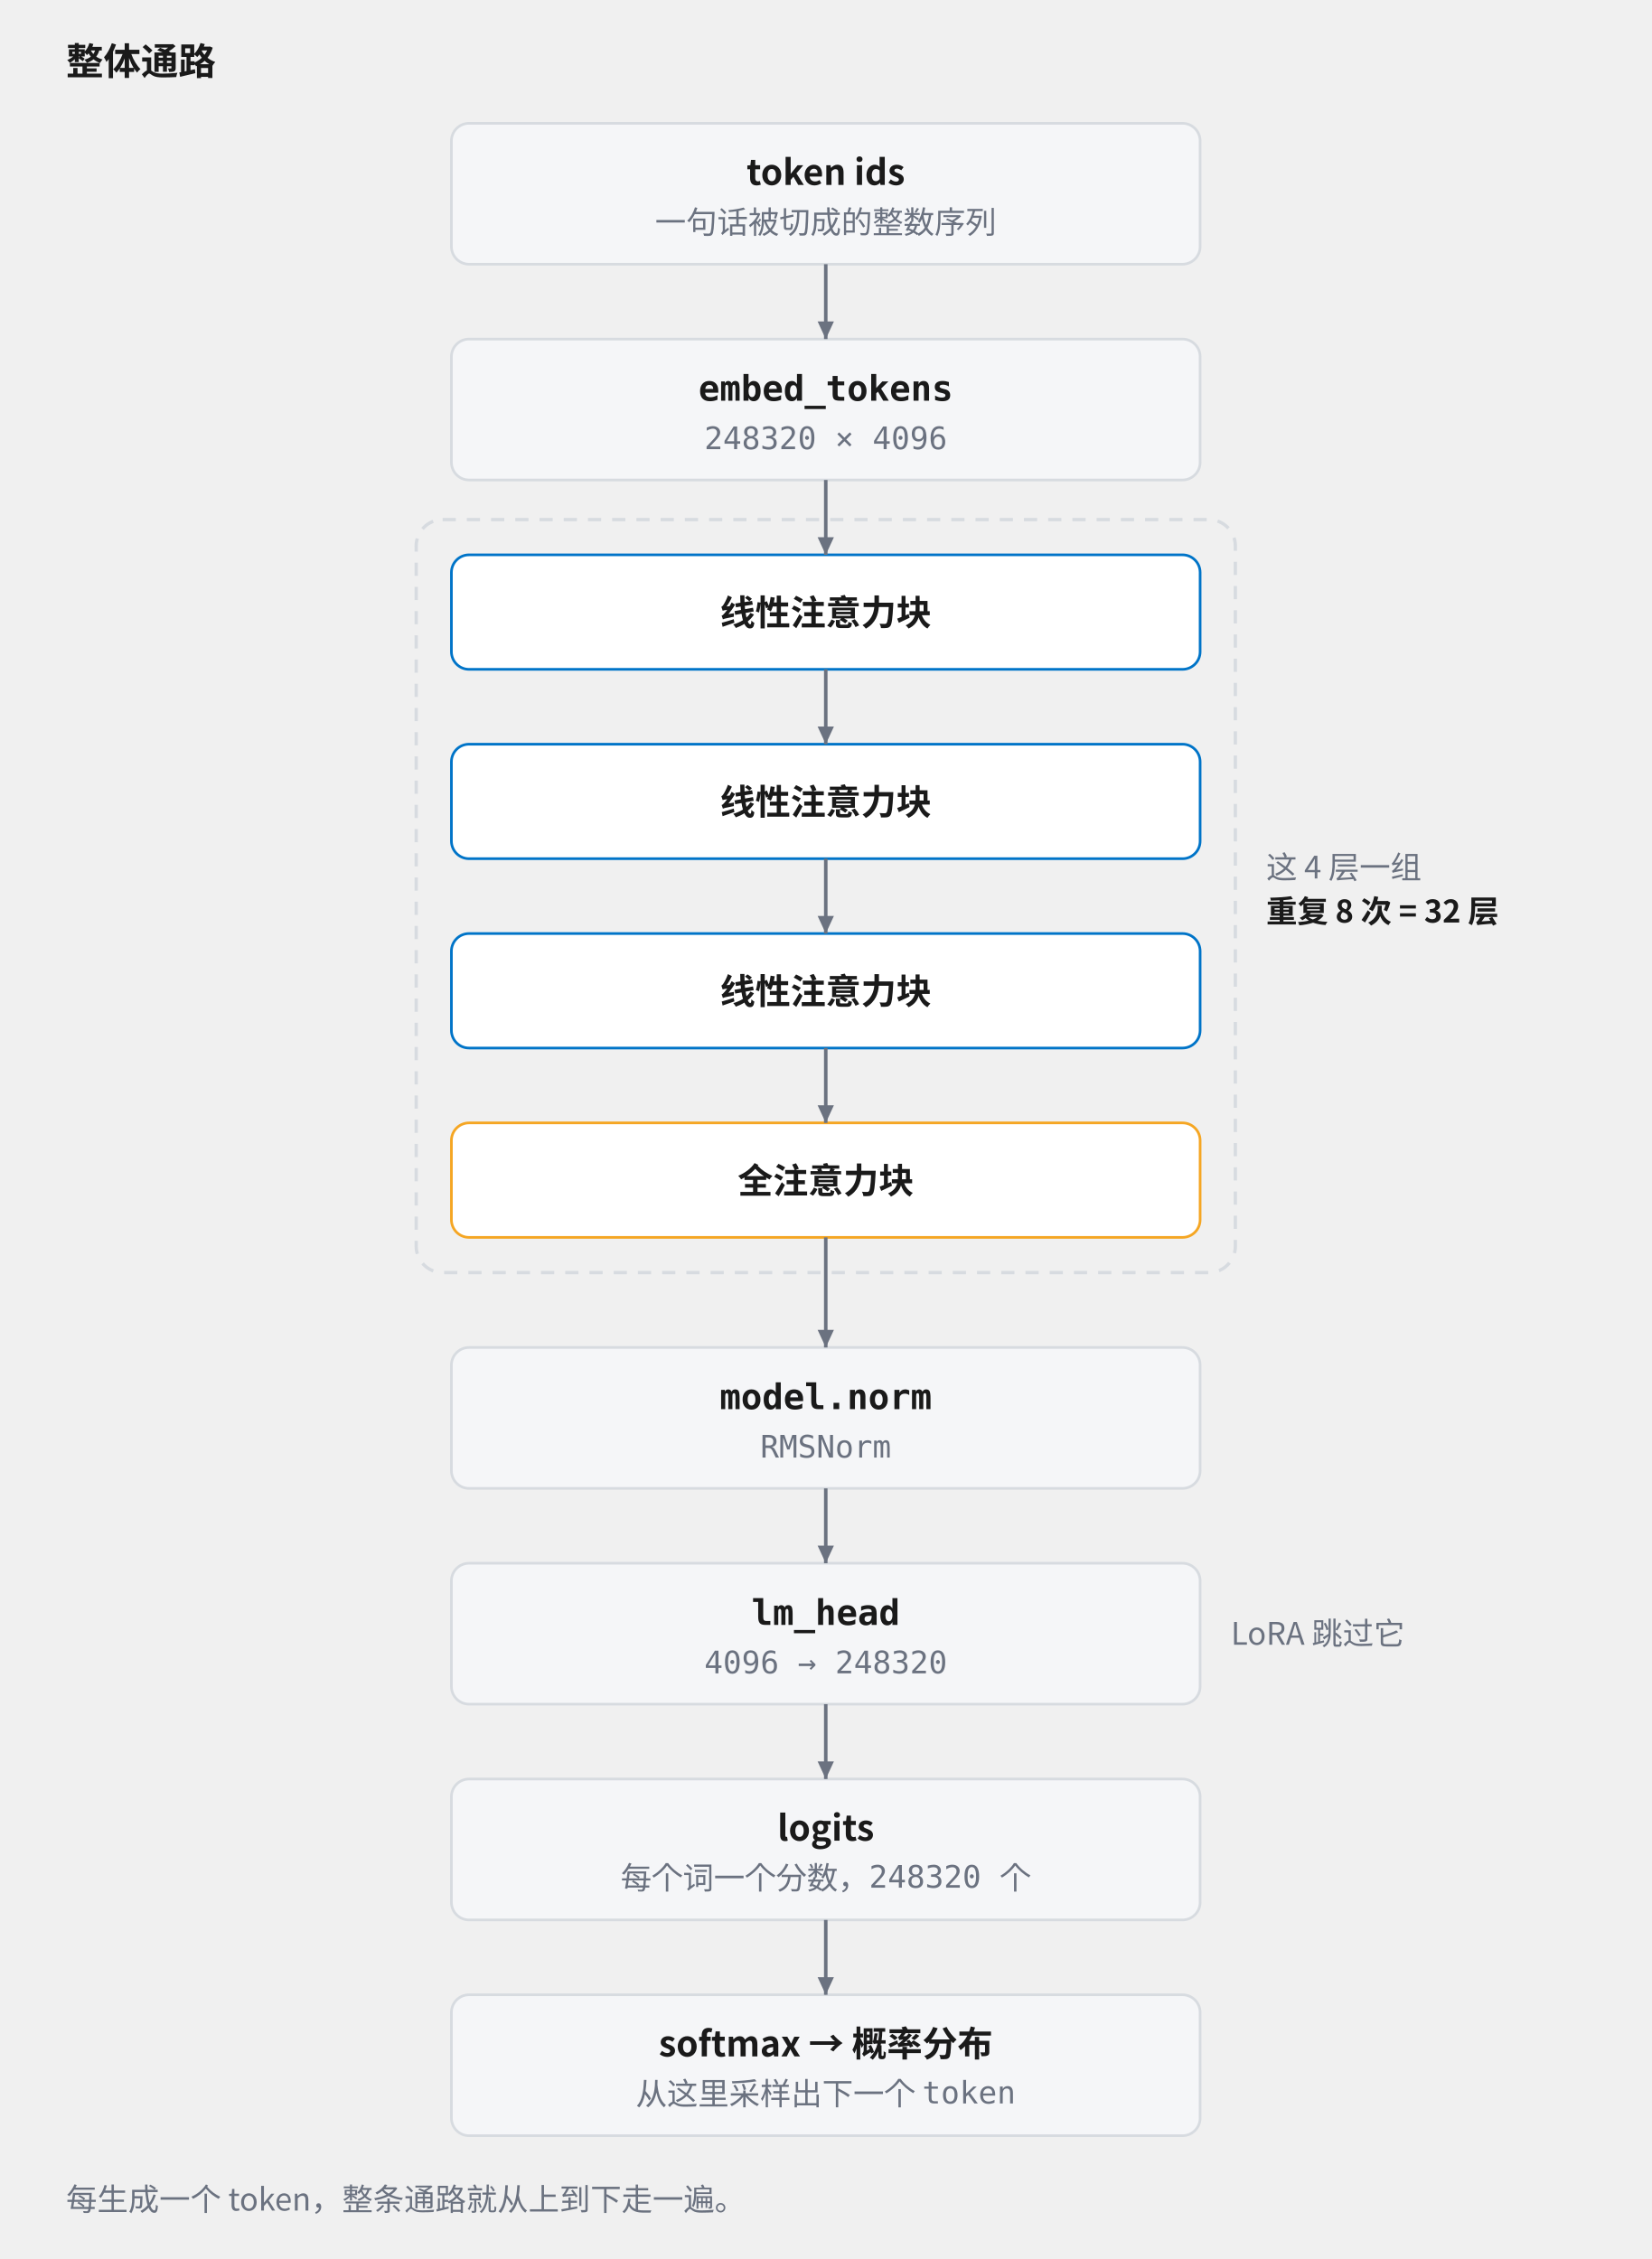
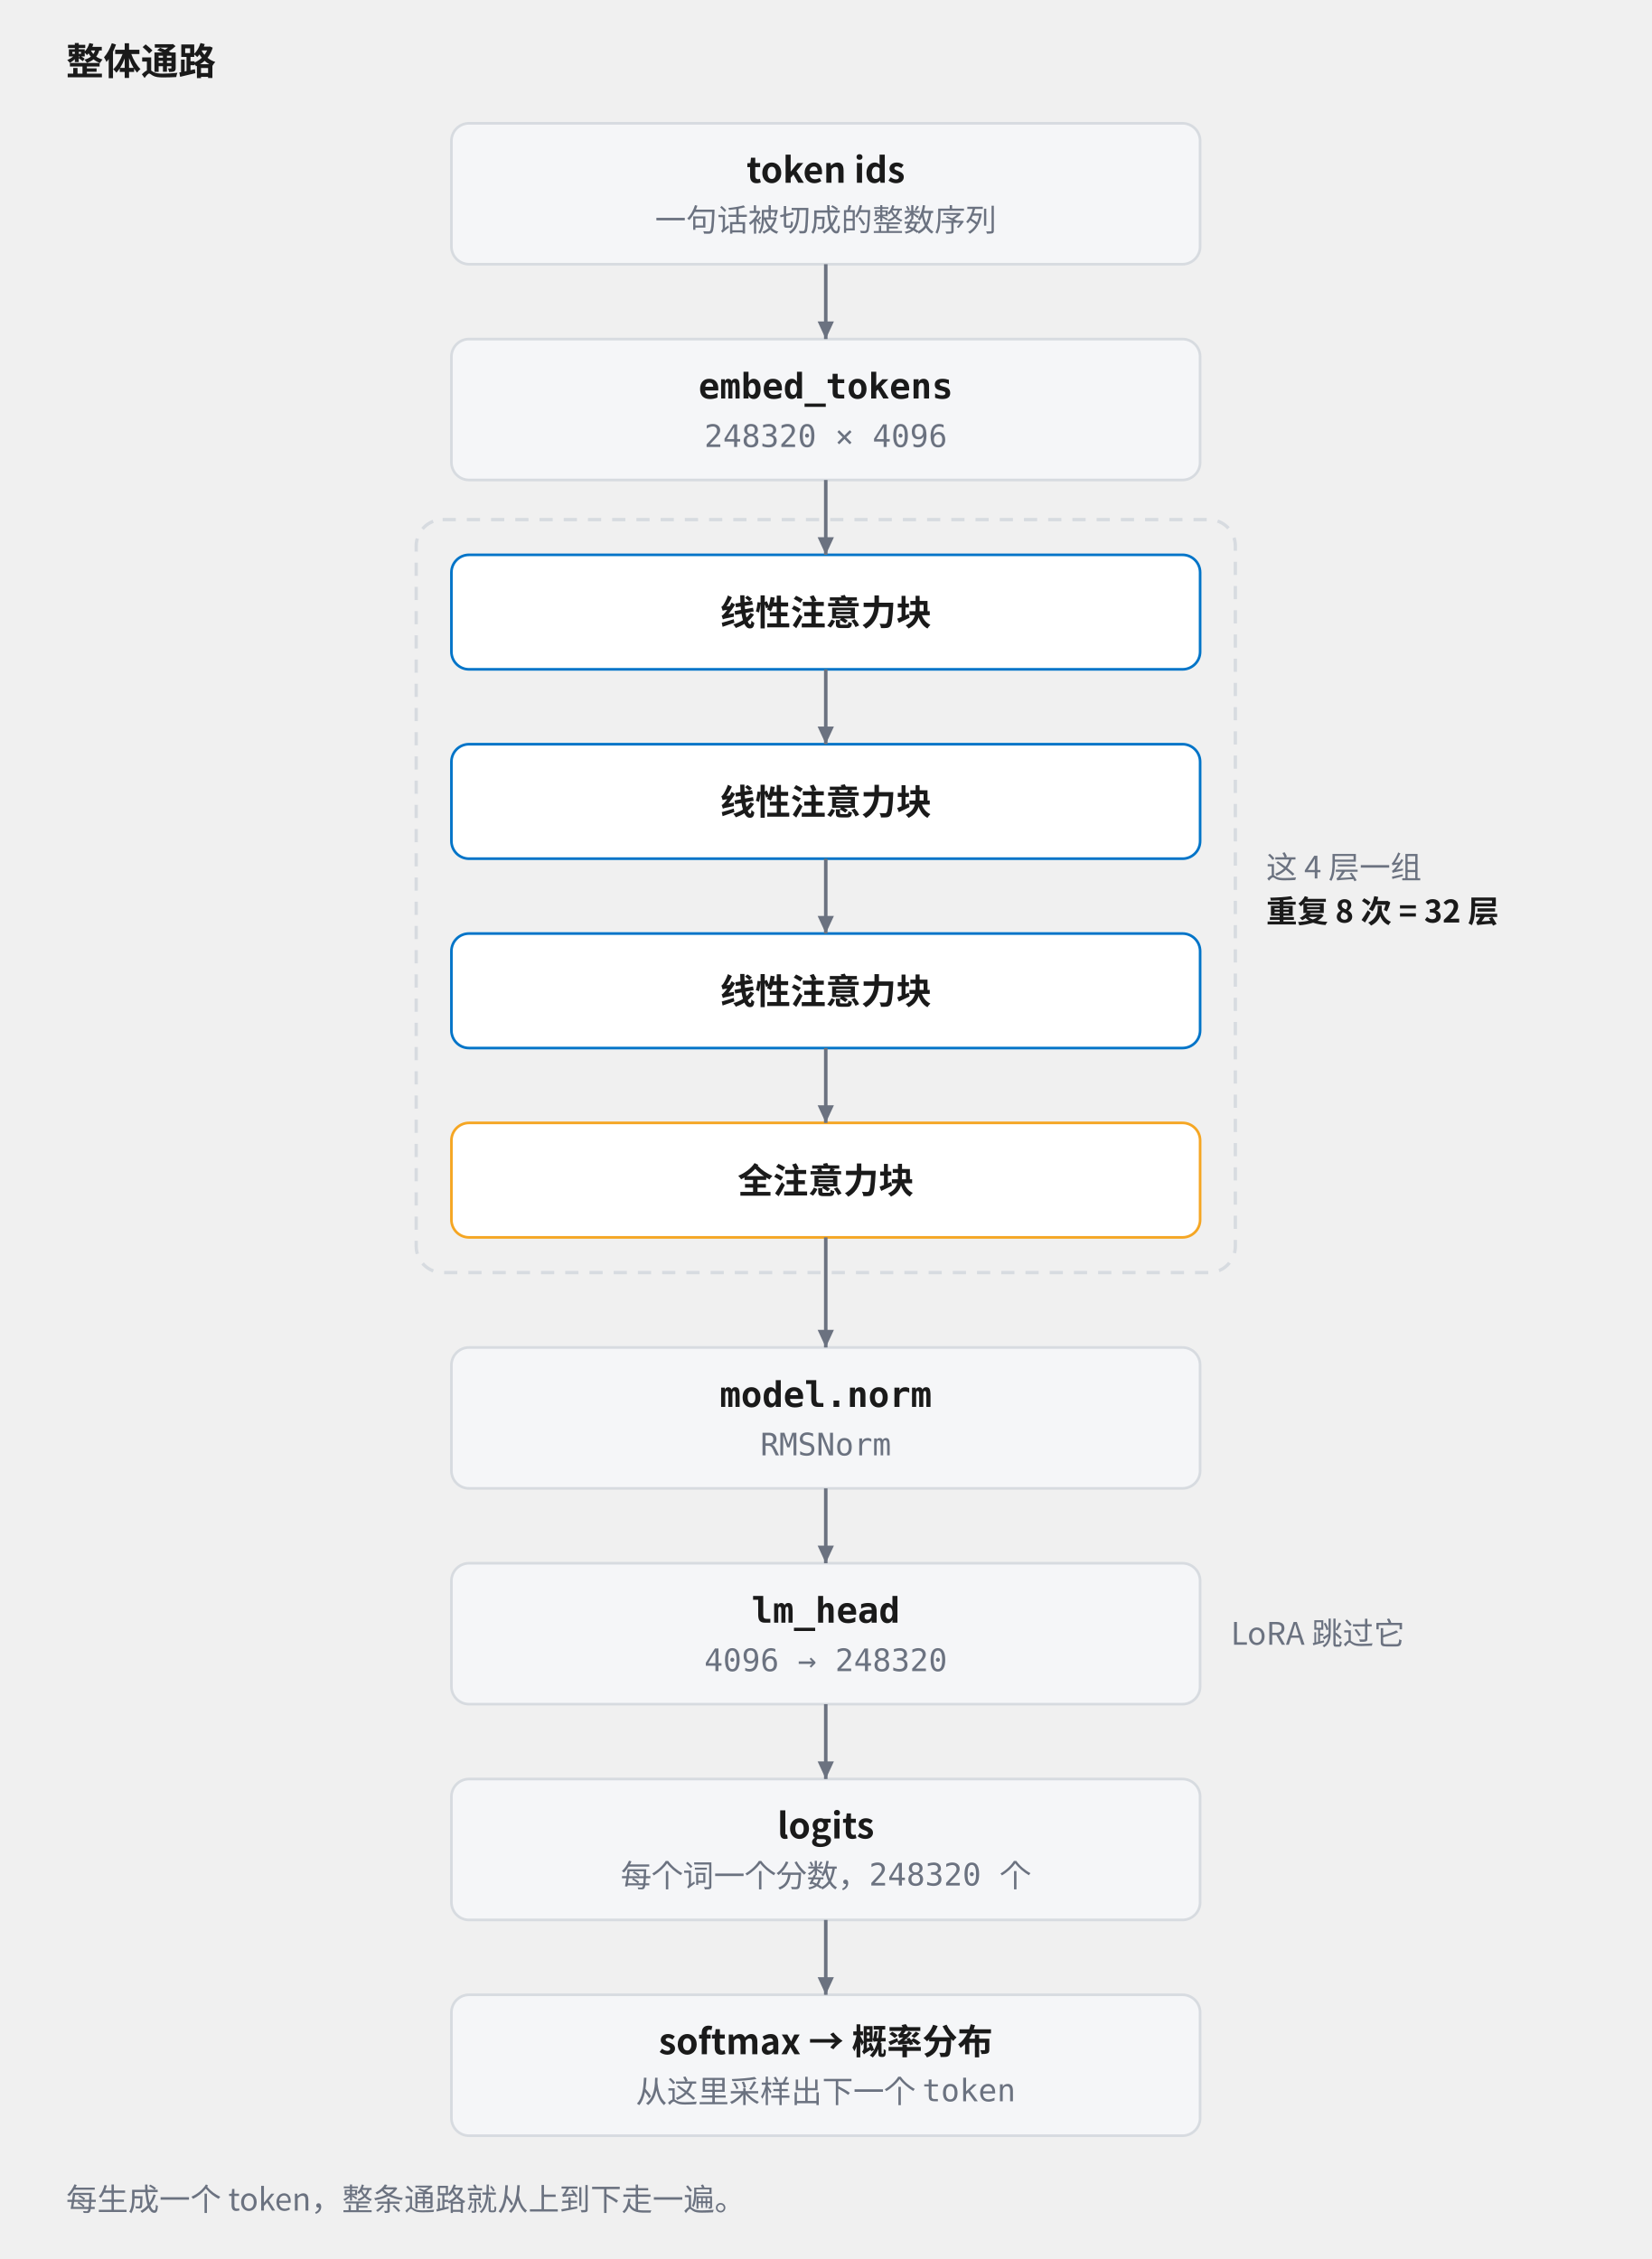
<svg xmlns="http://www.w3.org/2000/svg" viewBox="0 0 750 1026" width="750" height="1026" role="img" aria-label="Qwen3.5-9B 的主干：token ids 经 embedding、32 个 decoder 块、RMSNorm、lm_head，得到 logits 再 softmax 成下一个 token 的概率分布">
  <style>.t2t-m{font-family:"JetBrains Mono Variable","JetBrains Mono","SF Mono",Menlo,Consolas,monospace}.t2t-s{font-family:"Noto Sans CJK SC","Noto Sans SC Variable","Noto Sans SC","Source Han Sans SC","PingFang SC","Microsoft YaHei",system-ui,sans-serif}</style>
  <defs>
    <marker id="qa" markerUnits="userSpaceOnUse" markerWidth="9" markerHeight="9" refX="8" refY="4.5" orient="auto">
      <path d="M0 0.8 8 4.5 0 8.2z" fill="#6B7280" />
    </marker>
  </defs>
  <text x="30" y="34" class="t2t-s" font-size="17.0" fill="#1A1A1A" text-anchor="start" font-weight="700">整体通路</text>
  <rect x="205" y="56" width="340" height="64" rx="8" fill="#F5F6F8" stroke="#D7DBE0" stroke-width="1.2" />
-   <text x="375.0" y="84" class="t2t-s" font-size="16.0" fill="#1A1A1A" text-anchor="middle" font-weight="600">token ids</text>
-   <text x="375.0" y="106" class="t2t-m" font-size="14.1" fill="#6B7280" text-anchor="middle" font-weight="400">一句话被切成的整数序列</text>
+   <text x="375.0" y="83.0" class="t2t-s" font-size="16.0" fill="#1A1A1A" text-anchor="middle" font-weight="600">token ids</text>
+   <text x="375.0" y="105.0" class="t2t-m" font-size="14.1" fill="#6B7280" text-anchor="middle" font-weight="400">一句话被切成的整数序列</text>
  <rect x="205" y="154" width="340" height="64" rx="8" fill="#F5F6F8" stroke="#D7DBE0" stroke-width="1.2" />
-   <text x="375.0" y="182" class="t2t-m" font-size="16.0" fill="#1A1A1A" text-anchor="middle" font-weight="600">embed_tokens</text>
-   <text x="375.0" y="204" class="t2t-m" font-size="14.1" fill="#6B7280" text-anchor="middle" font-weight="400">248320 × 4096</text>
+   <text x="375.0" y="181.0" class="t2t-m" font-size="16.0" fill="#1A1A1A" text-anchor="middle" font-weight="600">embed_tokens</text>
+   <text x="375.0" y="203.0" class="t2t-m" font-size="14.1" fill="#6B7280" text-anchor="middle" font-weight="400">248320 × 4096</text>
  <path d="M375.0 120V154" stroke="#6B7280" stroke-width="1.6" marker-end="url(#qa)" />
  <rect x="189" y="236" width="372" height="342" rx="12" fill="none" stroke="#D7DBE0" stroke-width="1.5" stroke-dasharray="6 5" />
  <rect x="205" y="252" width="340" height="52" rx="8" fill="#FFFFFF" stroke="#0074C8" stroke-width="1.2" />
  <text x="375.0" y="284.0" class="t2t-s" font-size="16.0" fill="#1A1A1A" text-anchor="middle" font-weight="600">线性注意力块</text>
  <rect x="205" y="338" width="340" height="52" rx="8" fill="#FFFFFF" stroke="#0074C8" stroke-width="1.2" />
  <text x="375.0" y="370.0" class="t2t-s" font-size="16.0" fill="#1A1A1A" text-anchor="middle" font-weight="600">线性注意力块</text>
  <path d="M375.0 304V338" stroke="#6B7280" stroke-width="1.6" marker-end="url(#qa)" />
  <rect x="205" y="424" width="340" height="52" rx="8" fill="#FFFFFF" stroke="#0074C8" stroke-width="1.2" />
  <text x="375.0" y="456.0" class="t2t-s" font-size="16.0" fill="#1A1A1A" text-anchor="middle" font-weight="600">线性注意力块</text>
  <path d="M375.0 390V424" stroke="#6B7280" stroke-width="1.6" marker-end="url(#qa)" />
  <rect x="205" y="510" width="340" height="52" rx="8" fill="#FFFFFF" stroke="#F5A623" stroke-width="1.2" />
  <text x="375.0" y="542.0" class="t2t-s" font-size="16.0" fill="#1A1A1A" text-anchor="middle" font-weight="600">全注意力块</text>
  <path d="M375.0 476V510" stroke="#6B7280" stroke-width="1.6" marker-end="url(#qa)" />
  <path d="M375.0 218V252" stroke="#6B7280" stroke-width="1.6" marker-end="url(#qa)" />
  <text x="575" y="399.0" class="t2t-s" font-size="14.1" fill="#6B7280" text-anchor="start" font-weight="400">这 4 层一组</text>
  <text x="575" y="419.0" class="t2t-s" font-size="14.1" fill="#1A1A1A" text-anchor="start" font-weight="700">重复 8 次 = 32 层</text>
  <rect x="205" y="612" width="340" height="64" rx="8" fill="#F5F6F8" stroke="#D7DBE0" stroke-width="1.2" />
-   <text x="375.0" y="640" class="t2t-m" font-size="16.0" fill="#1A1A1A" text-anchor="middle" font-weight="600">model.norm</text>
-   <text x="375.0" y="662" class="t2t-m" font-size="14.1" fill="#6B7280" text-anchor="middle" font-weight="400">RMSNorm</text>
+   <text x="375.0" y="639.0" class="t2t-m" font-size="16.0" fill="#1A1A1A" text-anchor="middle" font-weight="600">model.norm</text>
+   <text x="375.0" y="661.0" class="t2t-m" font-size="14.1" fill="#6B7280" text-anchor="middle" font-weight="400">RMSNorm</text>
  <path d="M375.0 562V612" stroke="#6B7280" stroke-width="1.6" marker-end="url(#qa)" />
  <rect x="205" y="710" width="340" height="64" rx="8" fill="#F5F6F8" stroke="#D7DBE0" stroke-width="1.2" />
-   <text x="375.0" y="738" class="t2t-m" font-size="16.0" fill="#1A1A1A" text-anchor="middle" font-weight="600">lm_head</text>
-   <text x="375.0" y="760" class="t2t-m" font-size="14.1" fill="#6B7280" text-anchor="middle" font-weight="400">4096 → 248320</text>
+   <text x="375.0" y="737.0" class="t2t-m" font-size="16.0" fill="#1A1A1A" text-anchor="middle" font-weight="600">lm_head</text>
+   <text x="375.0" y="759.0" class="t2t-m" font-size="14.1" fill="#6B7280" text-anchor="middle" font-weight="400">4096 → 248320</text>
  <path d="M375.0 676V710" stroke="#6B7280" stroke-width="1.6" marker-end="url(#qa)" />
  <text x="559" y="747.0" class="t2t-s" font-size="14.1" fill="#6B7280" text-anchor="start" font-weight="400">LoRA 跳过它</text>
  <rect x="205" y="808" width="340" height="64" rx="8" fill="#F5F6F8" stroke="#D7DBE0" stroke-width="1.2" />
-   <text x="375.0" y="836" class="t2t-s" font-size="16.0" fill="#1A1A1A" text-anchor="middle" font-weight="600">logits</text>
-   <text x="375.0" y="858" class="t2t-m" font-size="14.1" fill="#6B7280" text-anchor="middle" font-weight="400">每个词一个分数，248320 个</text>
+   <text x="375.0" y="835.0" class="t2t-s" font-size="16.0" fill="#1A1A1A" text-anchor="middle" font-weight="600">logits</text>
+   <text x="375.0" y="857.0" class="t2t-m" font-size="14.1" fill="#6B7280" text-anchor="middle" font-weight="400">每个词一个分数，248320 个</text>
  <path d="M375.0 774V808" stroke="#6B7280" stroke-width="1.6" marker-end="url(#qa)" />
  <rect x="205" y="906" width="340" height="64" rx="8" fill="#F5F6F8" stroke="#D7DBE0" stroke-width="1.2" />
-   <text x="375.0" y="934" class="t2t-s" font-size="16.0" fill="#1A1A1A" text-anchor="middle" font-weight="600">softmax → 概率分布</text>
-   <text x="375.0" y="956" class="t2t-m" font-size="14.1" fill="#6B7280" text-anchor="middle" font-weight="400">从这里采样出下一个 token</text>
+   <text x="375.0" y="933.0" class="t2t-s" font-size="16.0" fill="#1A1A1A" text-anchor="middle" font-weight="600">softmax → 概率分布</text>
+   <text x="375.0" y="955.0" class="t2t-m" font-size="14.1" fill="#6B7280" text-anchor="middle" font-weight="400">从这里采样出下一个 token</text>
  <path d="M375.0 872V906" stroke="#6B7280" stroke-width="1.6" marker-end="url(#qa)" />
  <text x="30" y="1004" class="t2t-s" font-size="14.1" fill="#6B7280" text-anchor="start" font-weight="400">每生成一个 token，整条通路就从上到下走一遍。</text>
</svg>
